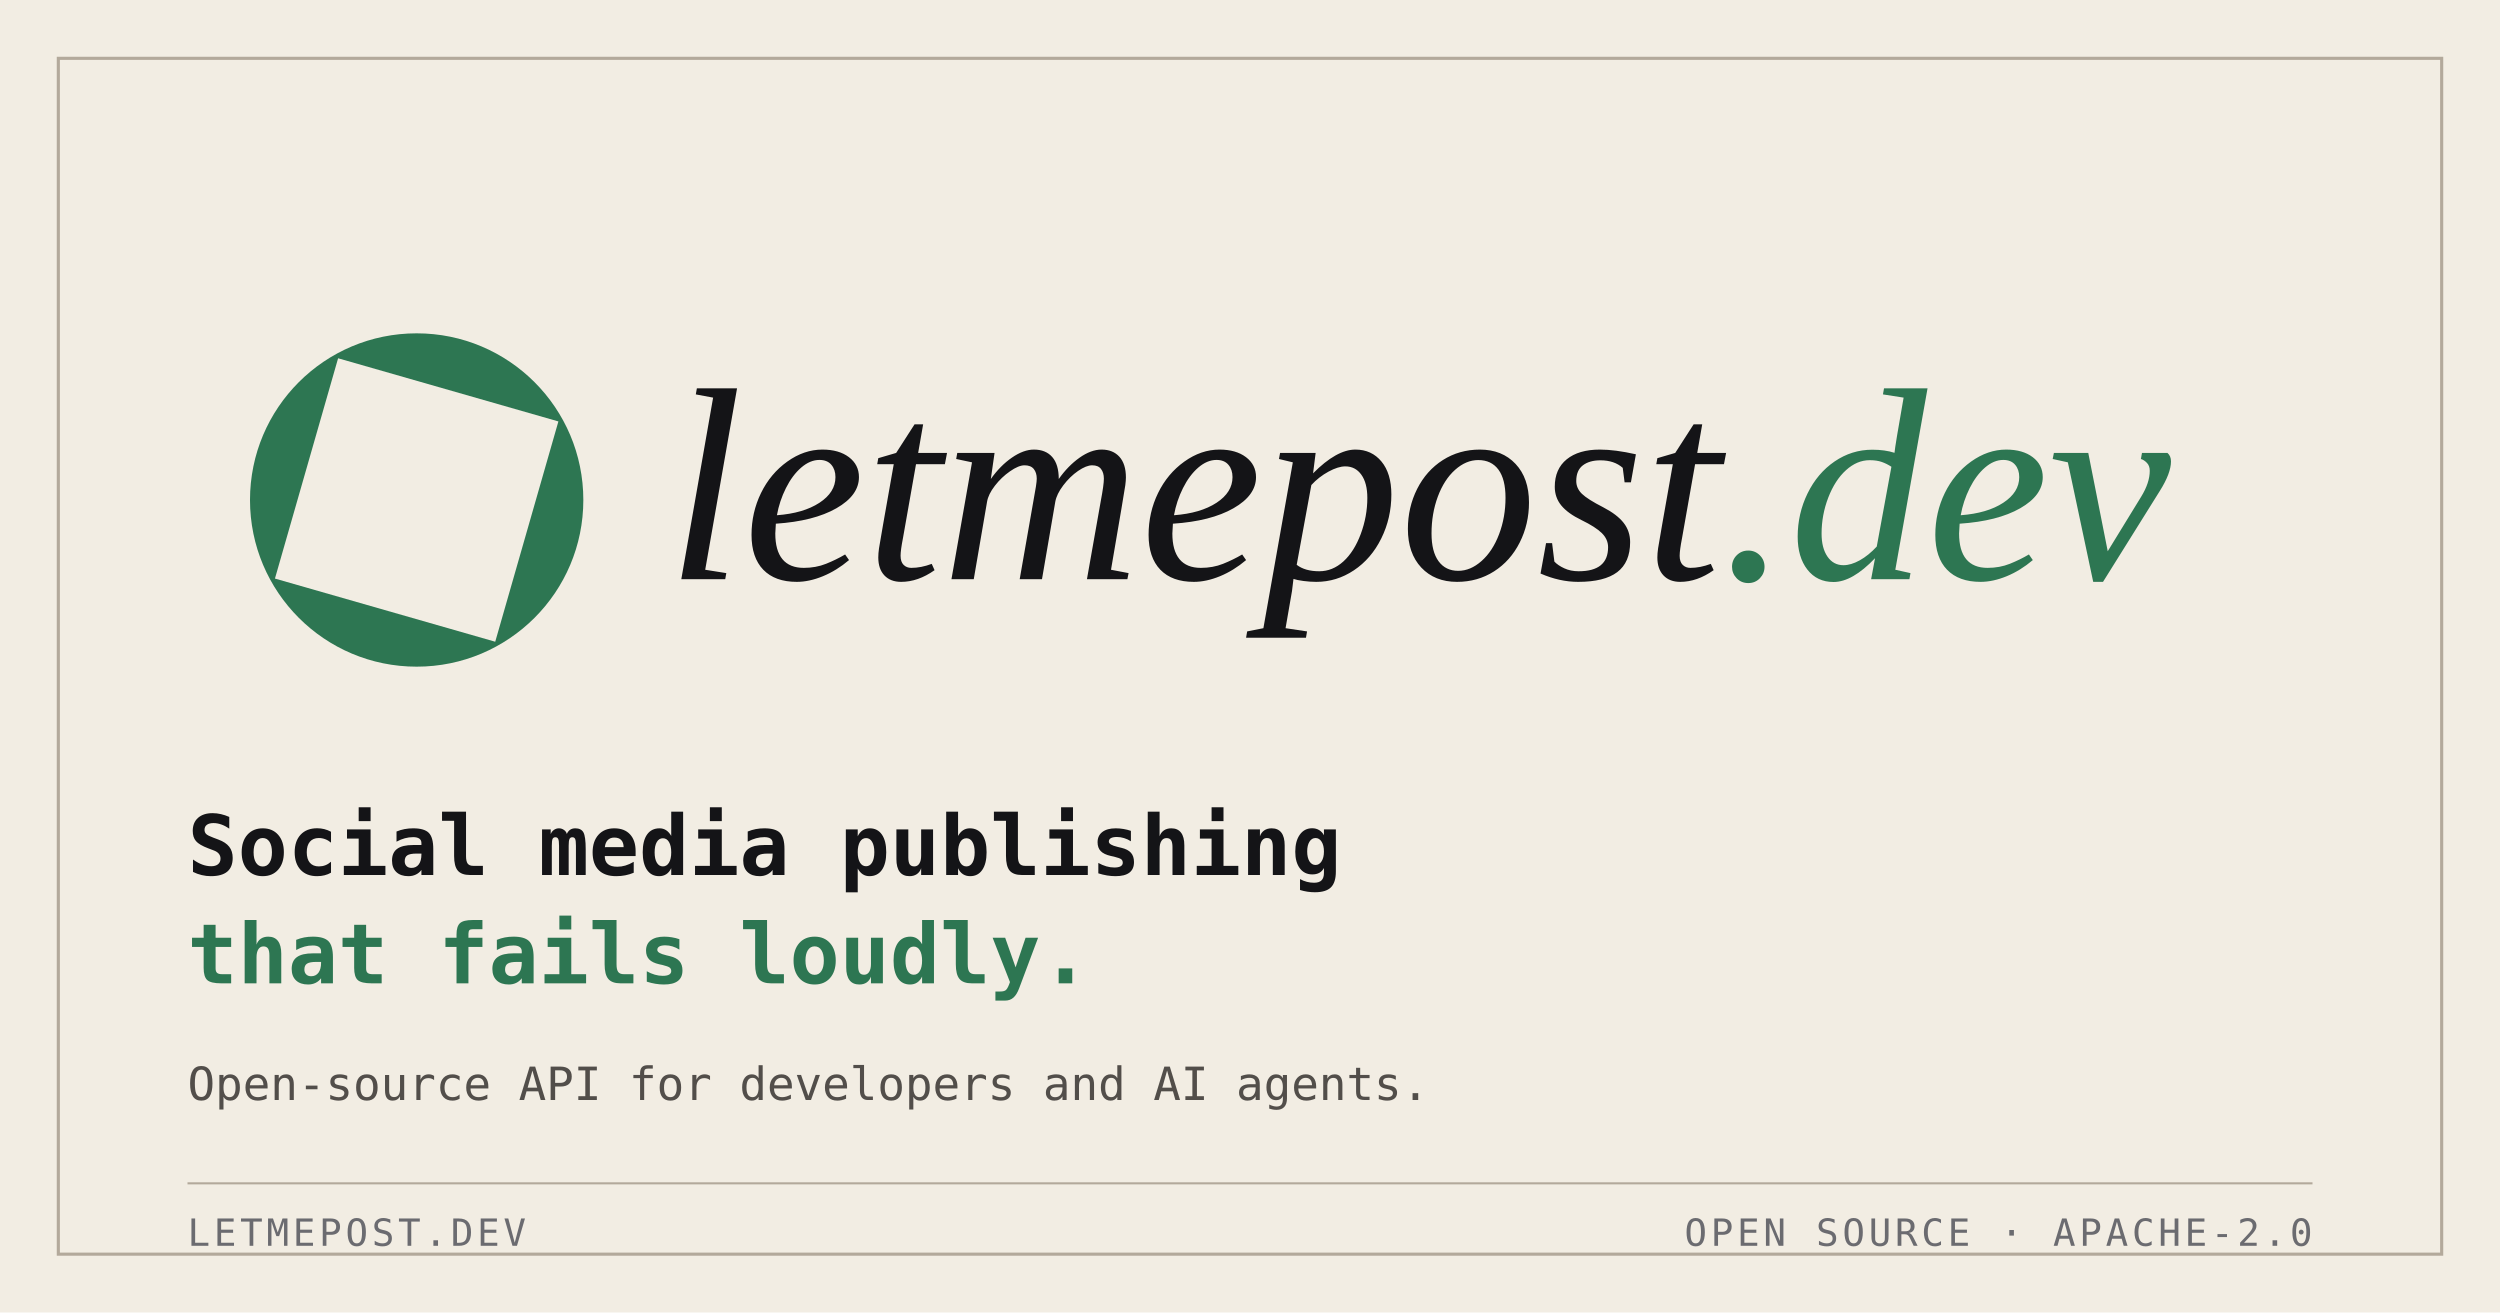
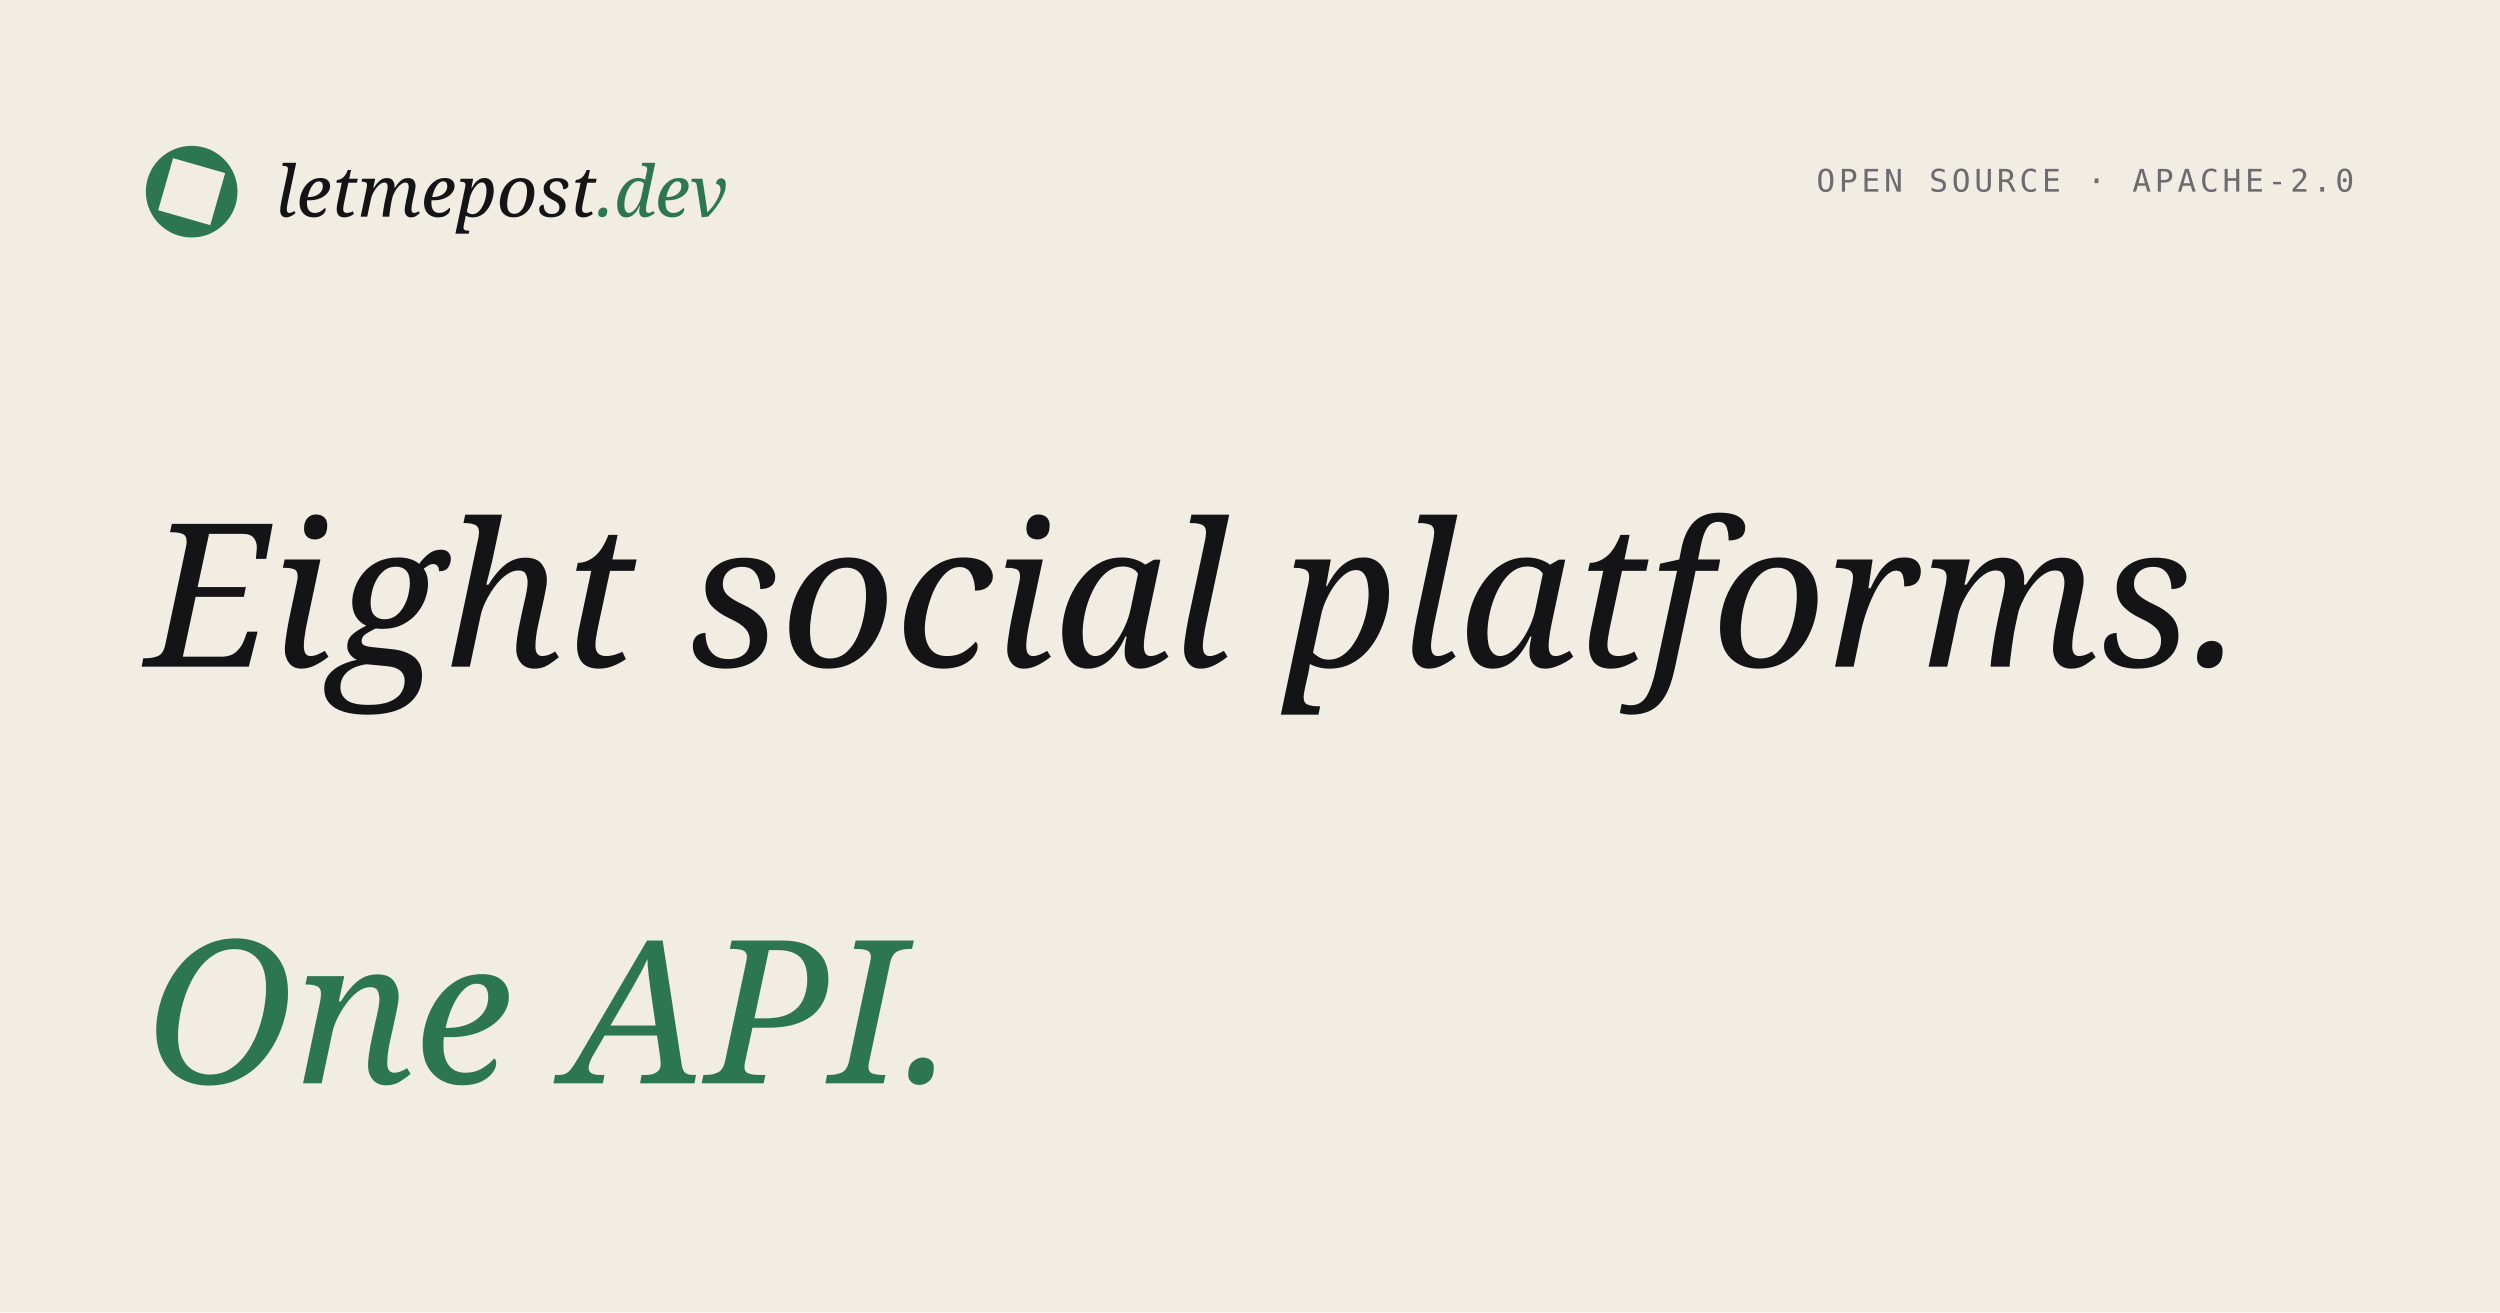
<svg xmlns="http://www.w3.org/2000/svg" viewBox="0 0 1200 630" width="1200" height="630">
  <rect width="1200" height="630" fill="#F2EDE3" />
-   <rect x="28" y="28" width="1144" height="574" fill="none" stroke="#B3A99B" stroke-width="1.5" />
-   <circle cx="200" cy="240" r="80" fill="#2D7652" />
-   <rect x="145" y="185" width="110" height="110" fill="#F2EDE3" transform="rotate(16 200 240)" />
-   <text x="320" y="278" font-family="'Instrument Serif', 'Iowan Old Style', Georgia, 'Times New Roman', serif" font-style="italic" font-weight="400" font-size="132" fill="#141417">letmepost<tspan fill="#2D7652">.dev</tspan>
-   </text>
-   <text x="90" y="420" font-family="'Commit Mono', ui-monospace, 'SF Mono', Menlo, Consolas, monospace" font-size="40" font-weight="600" fill="#141417">Social media publishing</text>
-   <text x="90" y="472" font-family="'Commit Mono', ui-monospace, 'SF Mono', Menlo, Consolas, monospace" font-size="40" font-weight="700" fill="#2D7652">that fails loudly.</text>
-   <text x="90" y="528" font-family="'Commit Mono', ui-monospace, 'SF Mono', Menlo, Consolas, monospace" font-size="22" fill="#524E4A" font-weight="500">Open-source API for developers and AI agents.</text>
-   <line x1="90" y1="568" x2="1110" y2="568" stroke="#B3A99B" stroke-width="1" />
-   <text x="90" y="598" font-family="'Commit Mono', ui-monospace, 'SF Mono', Menlo, Consolas, monospace" font-size="18" fill="#6B6B70" letter-spacing="1.8" font-weight="500">LETMEPOST.DEV</text>
-   <text x="1110" y="598" text-anchor="end" font-family="'Commit Mono', ui-monospace, 'SF Mono', Menlo, Consolas, monospace" font-size="18" fill="#6B6B70" letter-spacing="1.8">OPEN SOURCE · APACHE-2.0</text>
+   <g transform="translate(70, 70)">
+     <circle cx="22" cy="22" r="22" fill="#2D7652" />
+     <rect x="9" y="9" width="26" height="26" fill="#F2EDE3" transform="rotate(16 22 22)" />
+     <text x="62" y="34" font-family="'Instrument Serif', Georgia, serif" font-style="italic" font-size="34" fill="#141417">letmepost<tspan fill="#2D7652">.dev</tspan>
+     </text>
+   </g>
+   <text x="1130" y="92" text-anchor="end" font-family="'Commit Mono', ui-monospace, 'SF Mono', Menlo, Consolas, monospace" font-size="15" fill="#6B6B70" letter-spacing="1.8" font-weight="500">OPEN SOURCE · APACHE-2.0</text>
+   <g font-family="'Instrument Serif', Georgia, serif" font-style="italic" font-size="96" font-weight="400">
+     <text x="70" y="320" fill="#141417">Eight social platforms.</text>
+     <text x="70" y="520" fill="#2D7652">One API.</text>
+   </g>
</svg>
